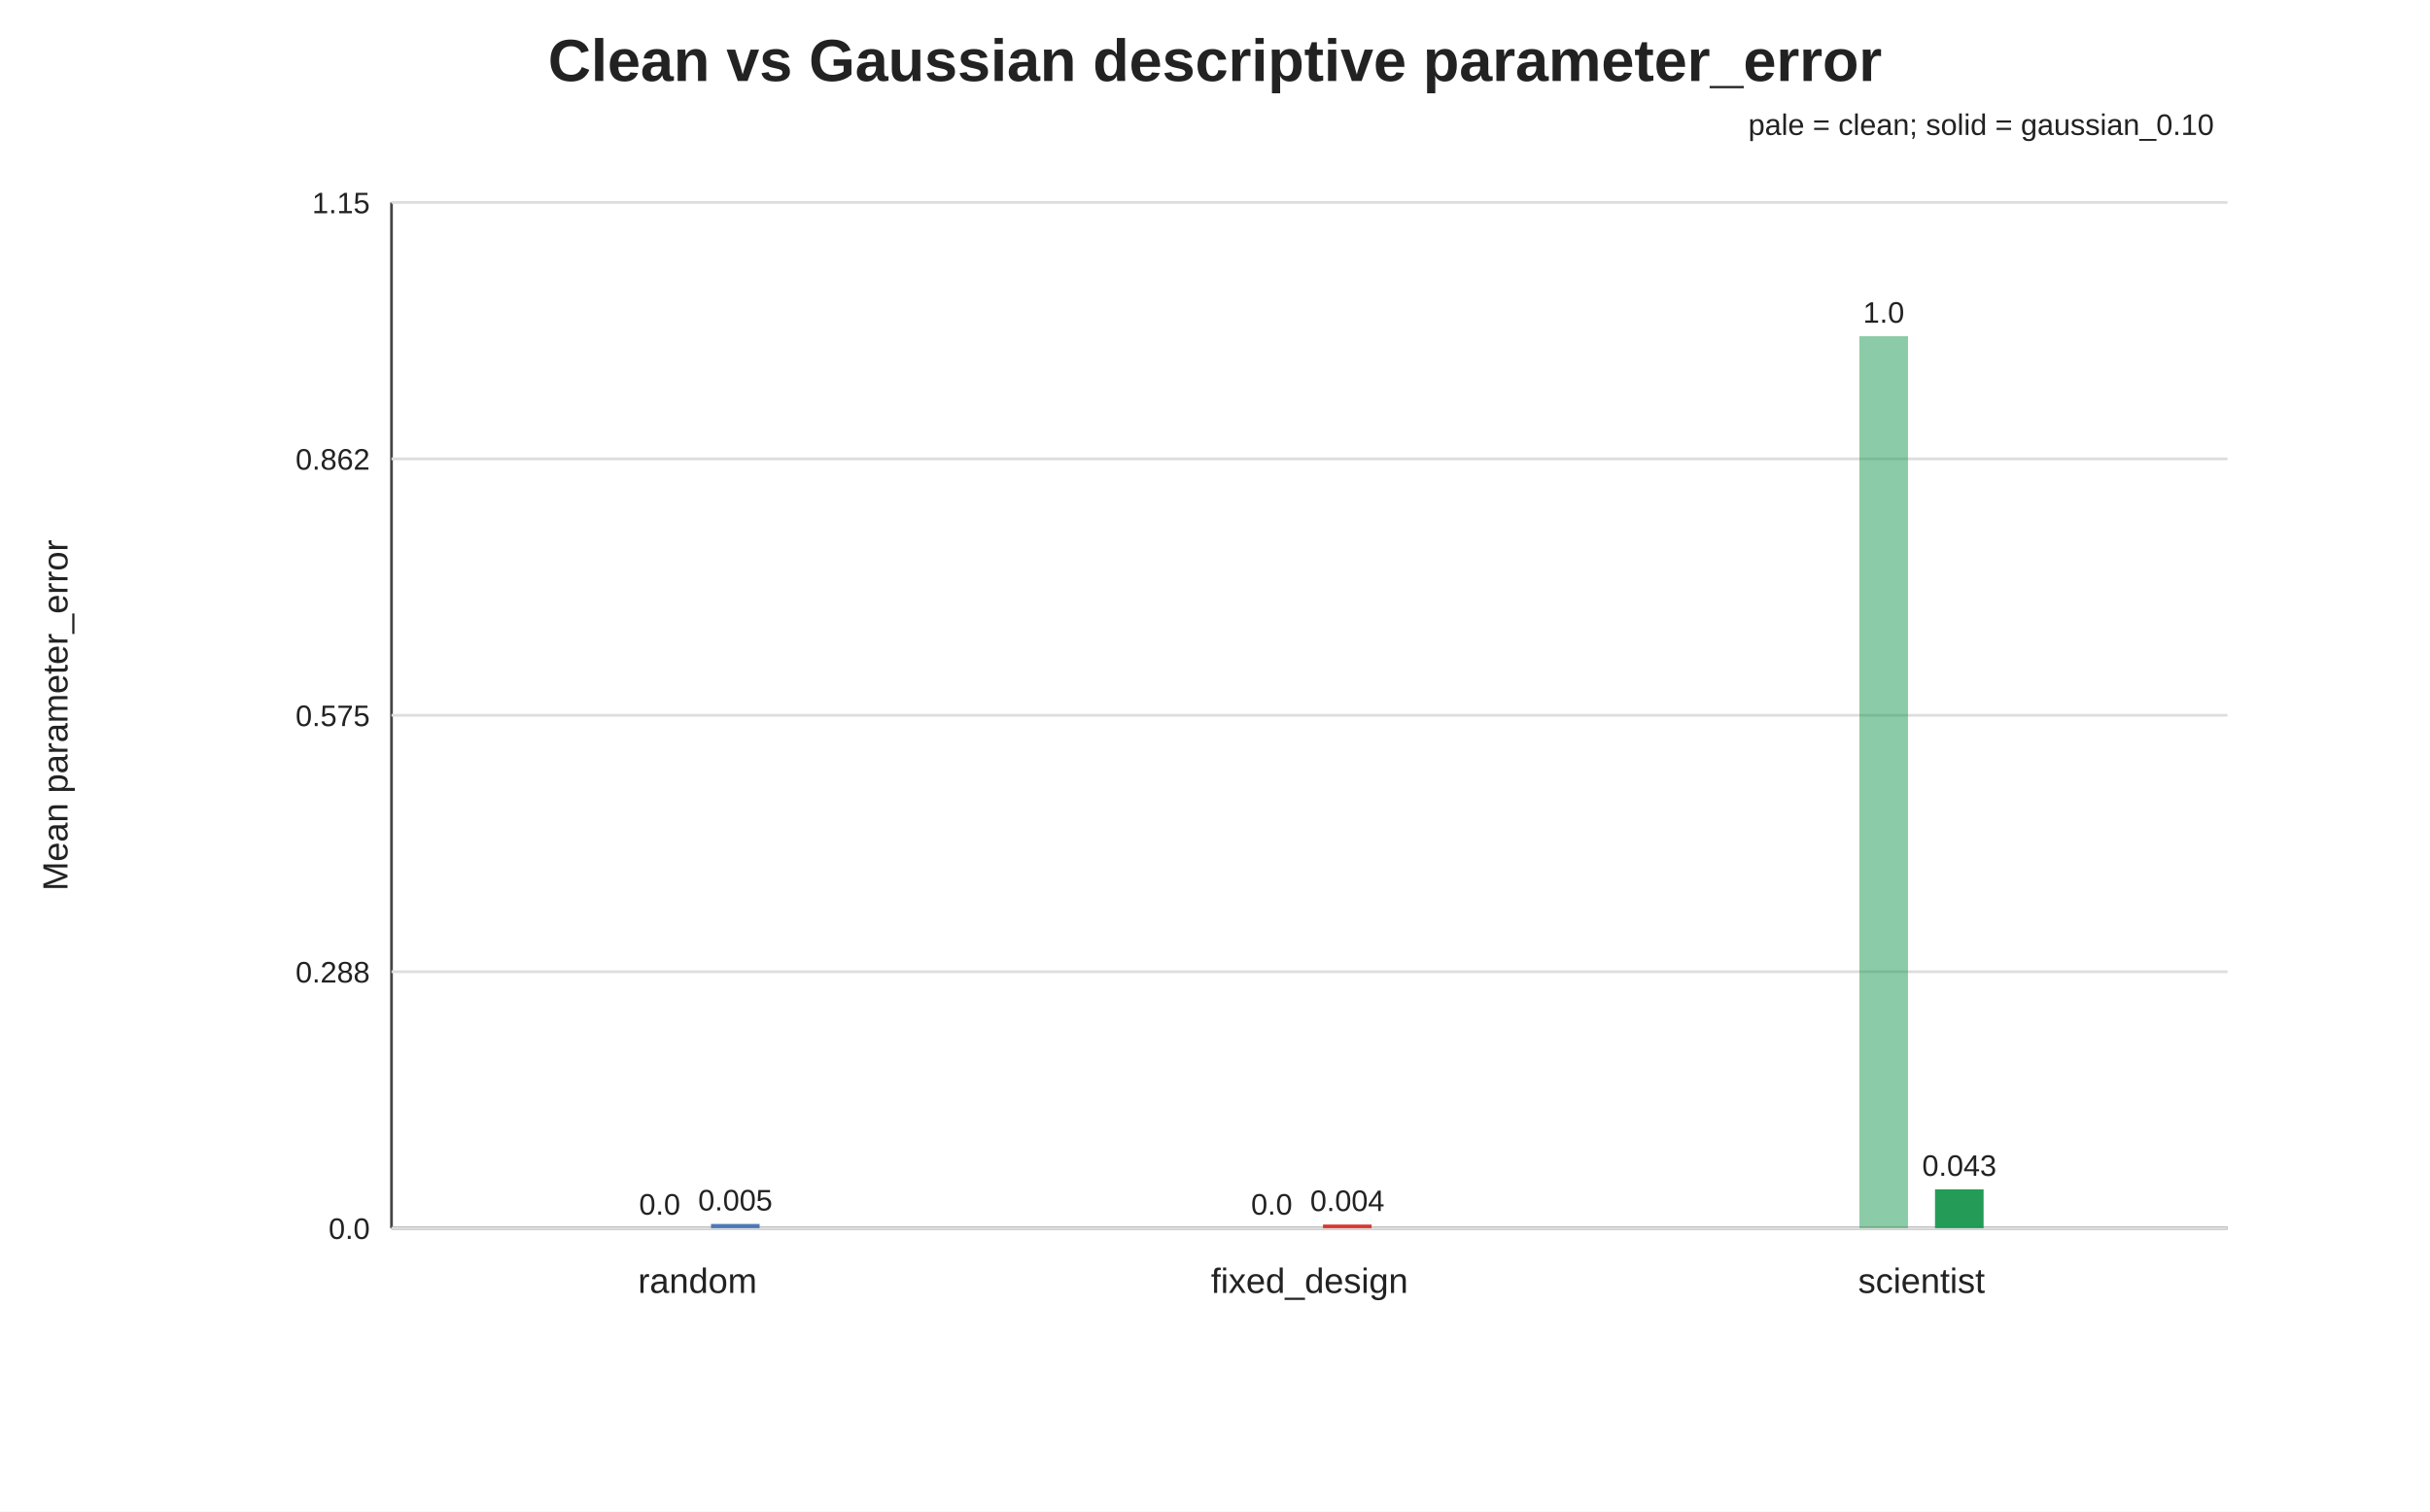
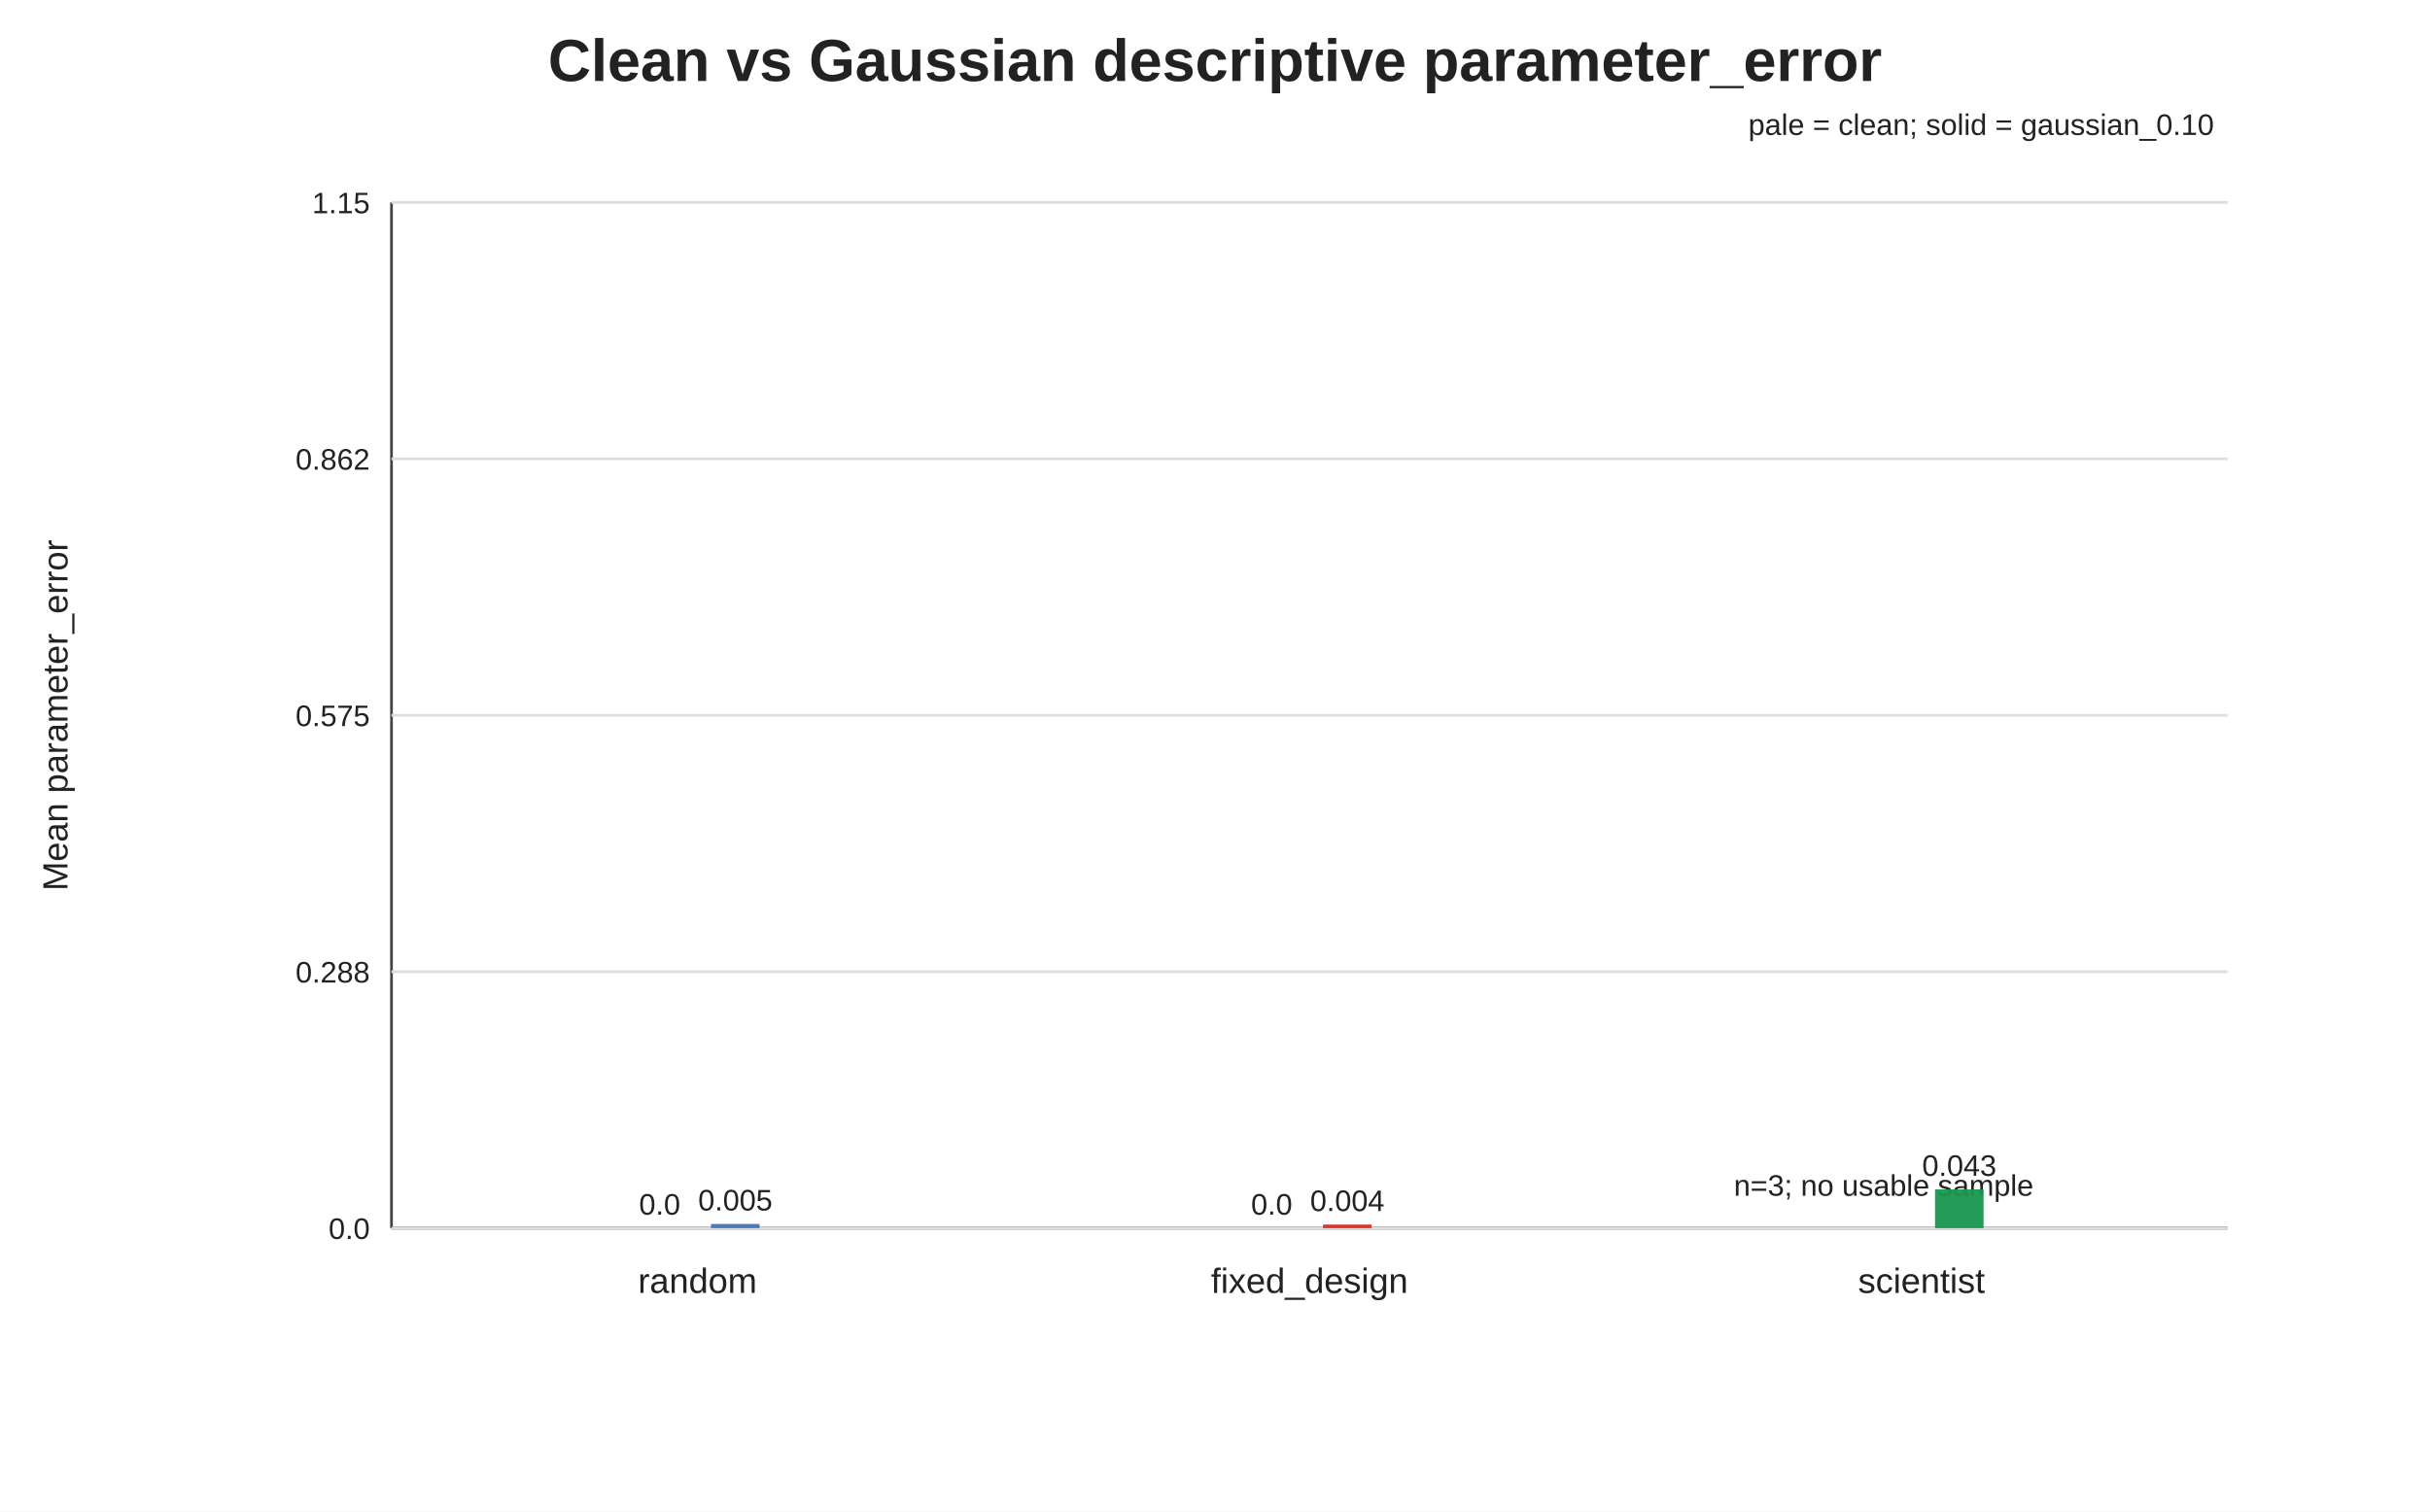
<svg xmlns="http://www.w3.org/2000/svg" width="900" height="560" viewBox="0 0 900 560">
  <rect width="100%" height="100%" fill="white" />
  <style>text{font-family:Arial,sans-serif;fill:#222}.title{font-size:22px;font-weight:bold}.axis{stroke:#444;stroke-width:1}.grid{stroke:#ddd;stroke-width:1}.label{font-size:13px}.small{font-size:11px}</style>
  <text x="450.0" y="30" text-anchor="middle" class="title">Clean vs Gaussian descriptive parameter_error</text>
  <line class="axis" x1="145" y1="455" x2="825" y2="455" />
  <line class="axis" x1="145" y1="75" x2="145" y2="455" />
  <line class="grid" x1="145" y1="455.0" x2="825" y2="455.0" />
  <text class="small" x="137" y="459.0" text-anchor="end">0.0</text>
  <line class="grid" x1="145" y1="360.0" x2="825" y2="360.0" />
  <text class="small" x="137" y="364.0" text-anchor="end">0.288</text>
  <line class="grid" x1="145" y1="265.0" x2="825" y2="265.0" />
  <text class="small" x="137" y="269.0" text-anchor="end">0.575</text>
  <line class="grid" x1="145" y1="170.0" x2="825" y2="170.0" />
  <text class="small" x="137" y="174.0" text-anchor="end">0.862</text>
  <line class="grid" x1="145" y1="75.0" x2="825" y2="75.0" />
  <text class="small" x="137" y="79.0" text-anchor="end">1.15</text>
  <rect x="235.333" y="455" width="18" height="5.359514958487959e-7" fill="#4575b4" fill-opacity=".5" />
  <text class="small" x="244.333" y="450" text-anchor="middle">0.0</text>
  <rect x="263.333" y="453.45" width="18" height="1.55" fill="#4575b4" fill-opacity=".95" />
  <text class="small" x="272.333" y="448.45" text-anchor="middle">0.005</text>
  <text class="label" x="258.333" y="479" text-anchor="middle">random</text>
  <rect x="462" y="455" width="18" height="5.35951489928424e-7" fill="#d73027" fill-opacity=".5" />
  <text class="small" x="471" y="450" text-anchor="middle">0.0</text>
  <rect x="490" y="453.666" width="18" height="1.334" fill="#d73027" fill-opacity=".95" />
  <text class="small" x="499" y="448.666" text-anchor="middle">0.004</text>
  <text class="label" x="485.0" y="479" text-anchor="middle">fixed_design</text>
-   <rect x="688.667" y="124.565" width="18" height="330.435" fill="#1a9850" fill-opacity=".5" />
-   <text class="small" x="697.667" y="119.565" text-anchor="middle">1.0</text>
+   <text class="small" x="697.667" y="443" text-anchor="middle">n=3; no usable sample</text>
  <rect x="716.667" y="440.632" width="18" height="14.368" fill="#1a9850" fill-opacity=".95" />
  <text class="small" x="725.667" y="435.632" text-anchor="middle">0.043</text>
  <text class="label" x="711.667" y="479" text-anchor="middle">scientist</text>
  <text class="small" x="820" y="50" text-anchor="end">pale = clean; solid = gaussian_0.10</text>
  <text class="label" transform="translate(25 265.0) rotate(-90)" text-anchor="middle">Mean parameter_error</text>
</svg>
